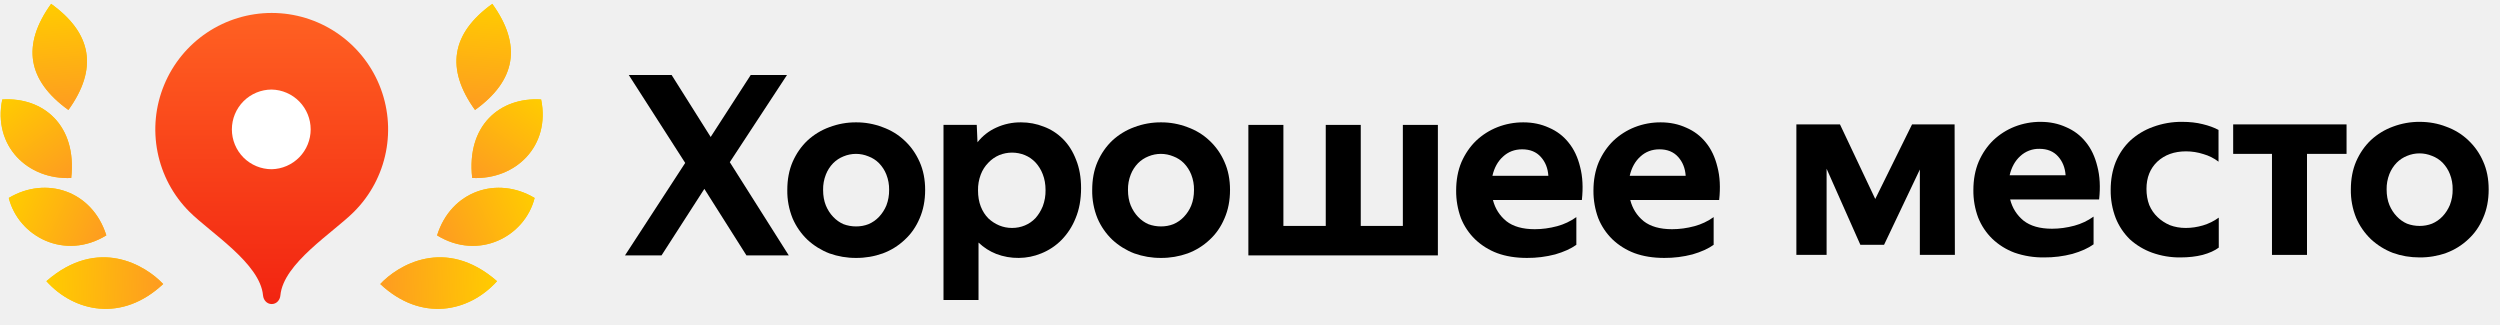
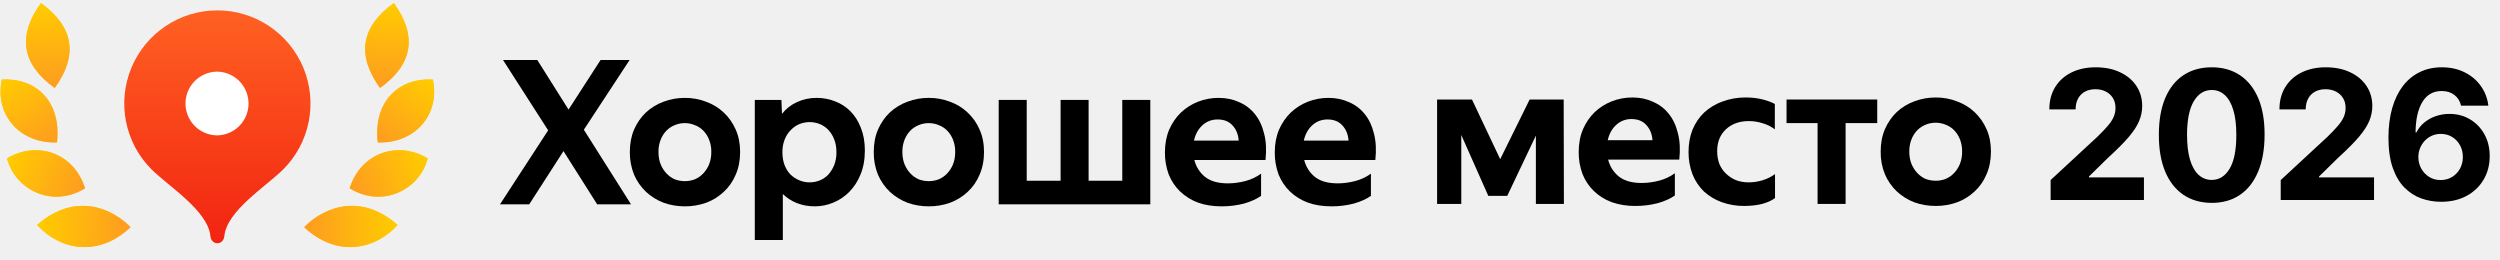
- <svg xmlns="http://www.w3.org/2000/svg" width="100" height="13" viewBox="0 0 100 13" fill="none">
-   <g clip-path="url(#clip0_2068_20750)">
+ <svg xmlns="http://www.w3.org/2000/svg" width="125" height="13" viewBox="0 0 125 13" fill="none">
+   <g clip-path="url(#clip0_2148_20374)">
    <path d="M15.21 11.361C15.898 10.625 17.805 9.436 19.881 11.247C18.767 12.483 16.854 12.902 15.21 11.361Z" fill="#FFCC00" />
-     <path d="M15.21 11.361C15.898 10.625 17.805 9.436 19.881 11.247C18.767 12.483 16.854 12.902 15.21 11.361Z" fill="url(#paint0_linear_2068_20750)" />
+     <path d="M15.21 11.361C15.898 10.625 17.805 9.436 19.881 11.247C18.767 12.483 16.854 12.902 15.21 11.361Z" fill="url(#paint0_linear_2148_20374)" />
    <path d="M17.483 9.416C18.044 7.627 19.895 7.027 21.385 7.919C20.99 9.471 19.142 10.433 17.483 9.416Z" fill="#FFCC00" />
-     <path d="M17.483 9.416C18.044 7.627 19.895 7.027 21.385 7.919C20.99 9.471 19.142 10.433 17.483 9.416Z" fill="url(#paint1_linear_2068_20750)" />
+     <path d="M17.483 9.416C18.044 7.627 19.895 7.027 21.385 7.919C20.99 9.471 19.142 10.433 17.483 9.416Z" fill="url(#paint1_linear_2148_20374)" />
    <path d="M18.888 7.119C18.65 5.02 20 3.876 21.645 3.979C22.026 5.827 20.64 7.199 18.888 7.119Z" fill="#FFCC00" />
-     <path d="M18.888 7.119C18.65 5.02 20 3.876 21.645 3.979C22.026 5.827 20.64 7.199 18.888 7.119Z" fill="url(#paint2_linear_2068_20750)" />
+     <path d="M18.888 7.119C18.65 5.02 20 3.876 21.645 3.979C22.026 5.827 20.64 7.199 18.888 7.119Z" fill="url(#paint2_linear_2148_20374)" />
    <path d="M19.001 4.399C17.817 2.753 18.047 1.338 19.692 0.154C20.877 1.799 20.647 3.214 19.001 4.399Z" fill="#FFCC00" />
-     <path d="M19.001 4.399C17.817 2.753 18.047 1.338 19.692 0.154C20.877 1.799 20.647 3.214 19.001 4.399Z" fill="url(#paint3_linear_2068_20750)" />
+     <path d="M19.001 4.399C17.817 2.753 18.047 1.338 19.692 0.154C20.877 1.799 20.647 3.214 19.001 4.399Z" fill="url(#paint3_linear_2148_20374)" />
    <path d="M6.527 11.361C5.839 10.625 3.931 9.436 1.856 11.247C2.97 12.483 4.883 12.902 6.527 11.361Z" fill="#FFCC00" />
-     <path d="M6.527 11.361C5.839 10.625 3.931 9.436 1.856 11.247C2.97 12.483 4.883 12.902 6.527 11.361Z" fill="url(#paint4_linear_2068_20750)" />
+     <path d="M6.527 11.361C5.839 10.625 3.931 9.436 1.856 11.247C2.97 12.483 4.883 12.902 6.527 11.361Z" fill="url(#paint4_linear_2148_20374)" />
    <path d="M4.254 9.416C3.692 7.627 1.841 7.027 0.351 7.918C0.746 9.47 2.594 10.432 4.253 9.415" fill="#FFCC00" />
-     <path d="M4.254 9.416C3.692 7.627 1.841 7.027 0.351 7.918C0.746 9.47 2.594 10.432 4.253 9.415" fill="url(#paint5_linear_2068_20750)" />
+     <path d="M4.254 9.416C3.692 7.627 1.841 7.027 0.351 7.918C0.746 9.47 2.594 10.432 4.253 9.415" fill="url(#paint5_linear_2148_20374)" />
    <path d="M2.849 7.119C3.086 5.02 1.737 3.876 0.091 3.979C-0.29 5.827 1.095 7.199 2.848 7.119" fill="#FFCC00" />
-     <path d="M2.849 7.119C3.086 5.02 1.737 3.876 0.091 3.979C-0.29 5.827 1.095 7.199 2.848 7.119" fill="url(#paint6_linear_2068_20750)" />
+     <path d="M2.849 7.119C3.086 5.02 1.737 3.876 0.091 3.979C-0.29 5.827 1.095 7.199 2.848 7.119" fill="url(#paint6_linear_2148_20374)" />
    <path d="M2.736 4.399C3.92 2.753 3.69 1.338 2.045 0.154C0.86 1.799 1.09 3.214 2.736 4.399Z" fill="#FFCC00" />
-     <path d="M2.736 4.399C3.92 2.753 3.69 1.338 2.045 0.154C0.86 1.799 1.09 3.214 2.736 4.399Z" fill="url(#paint7_linear_2068_20750)" />
-     <path d="M10.868 0.518C9.948 0.518 9.048 0.792 8.282 1.303C7.517 1.815 6.92 2.542 6.568 3.393C6.215 4.243 6.122 5.179 6.302 6.083C6.481 6.986 6.923 7.816 7.574 8.467C8.417 9.311 10.403 10.532 10.521 11.814C10.538 12.006 10.677 12.162 10.868 12.162C11.059 12.162 11.199 12.006 11.216 11.814C11.334 10.532 13.318 9.314 14.161 8.47C14.812 7.819 15.256 6.989 15.435 6.086C15.615 5.182 15.523 4.246 15.171 3.394C14.818 2.543 14.222 1.816 13.456 1.304C12.69 0.792 11.79 0.518 10.868 0.518Z" fill="url(#paint8_linear_2068_20750)" />
+     <path d="M2.736 4.399C3.92 2.753 3.69 1.338 2.045 0.154C0.86 1.799 1.09 3.214 2.736 4.399Z" fill="url(#paint7_linear_2148_20374)" />
+     <path d="M10.868 0.518C9.948 0.518 9.048 0.792 8.282 1.303C7.517 1.815 6.92 2.542 6.568 3.393C6.215 4.243 6.122 5.179 6.302 6.083C6.481 6.986 6.923 7.816 7.574 8.467C8.417 9.311 10.403 10.532 10.521 11.814C10.538 12.006 10.677 12.162 10.868 12.162C11.059 12.162 11.199 12.006 11.216 11.814C11.334 10.532 13.318 9.314 14.161 8.47C14.812 7.819 15.256 6.989 15.435 6.086C15.615 5.182 15.523 4.246 15.171 3.394C14.818 2.543 14.222 1.816 13.456 1.304C12.69 0.792 11.79 0.518 10.868 0.518Z" fill="url(#paint8_linear_2148_20374)" />
    <path d="M10.868 6.769C10.446 6.769 10.04 6.602 9.741 6.303C9.443 6.004 9.275 5.598 9.275 5.176C9.275 4.753 9.443 4.348 9.741 4.049C10.04 3.75 10.446 3.582 10.868 3.582C11.285 3.591 11.681 3.763 11.973 4.061C12.264 4.359 12.427 4.759 12.427 5.175C12.427 5.592 12.264 5.992 11.973 6.29C11.681 6.588 11.285 6.76 10.868 6.769" fill="white" />
  </g>
  <path d="M96.785 9.037C96.96 9.037 97.125 9.007 97.28 8.947C97.44 8.88 97.584 8.78 97.703 8.654C97.823 8.527 97.921 8.376 97.995 8.201C98.072 8.001 98.11 7.789 98.106 7.576C98.11 7.366 98.073 7.157 97.995 6.961C97.929 6.792 97.829 6.638 97.703 6.507C97.584 6.387 97.439 6.294 97.28 6.235C96.961 6.102 96.601 6.102 96.282 6.235C96.127 6.297 95.987 6.389 95.869 6.507C95.742 6.638 95.643 6.792 95.576 6.961C95.499 7.157 95.461 7.366 95.465 7.576C95.465 7.811 95.502 8.019 95.576 8.201C95.65 8.376 95.748 8.527 95.869 8.654C95.989 8.782 96.127 8.88 96.282 8.947C96.443 9.007 96.611 9.037 96.785 9.037ZM96.785 10.297C96.409 10.297 96.053 10.237 95.717 10.116C95.393 9.992 95.096 9.807 94.84 9.571C94.587 9.329 94.384 9.037 94.246 8.715C94.099 8.353 94.027 7.966 94.034 7.576C94.034 7.159 94.105 6.786 94.246 6.457C94.394 6.121 94.592 5.836 94.84 5.6C95.094 5.366 95.392 5.184 95.717 5.066C96.059 4.937 96.421 4.872 96.785 4.874C97.162 4.874 97.515 4.938 97.844 5.066C98.18 5.187 98.472 5.365 98.721 5.6C98.98 5.841 99.186 6.133 99.326 6.457C99.474 6.786 99.547 7.159 99.547 7.576C99.547 7.999 99.474 8.379 99.326 8.715C99.185 9.051 98.987 9.336 98.731 9.571C98.478 9.81 98.18 9.995 97.854 10.116C97.511 10.239 97.15 10.3 96.785 10.297Z" fill="black" />
  <path d="M93.862 4.976V6.155H92.28V10.196H90.879V6.155H89.327V4.976H93.862Z" fill="black" />
  <path d="M87.219 10.297C86.831 10.302 86.446 10.237 86.08 10.106C85.753 9.987 85.452 9.806 85.194 9.572C84.949 9.332 84.756 9.043 84.629 8.725C84.491 8.365 84.422 7.982 84.427 7.596C84.427 7.186 84.495 6.813 84.629 6.477C84.77 6.141 84.965 5.856 85.213 5.621C85.477 5.381 85.785 5.195 86.121 5.076C86.495 4.938 86.891 4.869 87.29 4.874C87.592 4.874 87.865 4.905 88.106 4.966C88.355 5.026 88.567 5.103 88.741 5.197V6.467C88.561 6.329 88.356 6.226 88.137 6.164C87.912 6.091 87.677 6.054 87.441 6.054C86.971 6.054 86.588 6.192 86.292 6.467C86.003 6.743 85.859 7.105 85.859 7.556C85.859 7.791 85.896 8.006 85.97 8.201C86.05 8.389 86.161 8.55 86.302 8.684C86.444 8.819 86.608 8.927 86.796 9.007C86.991 9.081 87.203 9.118 87.431 9.118C87.66 9.118 87.888 9.084 88.117 9.017C88.345 8.949 88.557 8.845 88.751 8.705V9.904C88.59 10.025 88.376 10.122 88.106 10.196C87.838 10.264 87.542 10.297 87.219 10.297Z" fill="black" />
-   <path d="M81.767 10.297C81.363 10.303 80.96 10.239 80.578 10.106C80.248 9.983 79.946 9.794 79.691 9.551C79.446 9.312 79.254 9.023 79.127 8.705C78.996 8.353 78.931 7.981 78.935 7.606C78.935 7.182 79.006 6.803 79.147 6.467C79.294 6.131 79.489 5.846 79.731 5.611C79.979 5.376 80.27 5.191 80.588 5.066C80.919 4.937 81.271 4.872 81.626 4.874C81.996 4.874 82.335 4.945 82.644 5.086C82.96 5.221 83.222 5.419 83.43 5.681C83.646 5.943 83.8 6.269 83.894 6.658C83.995 7.042 84.019 7.482 83.965 7.979H80.406C80.494 8.322 80.672 8.604 80.941 8.825C81.217 9.041 81.596 9.149 82.08 9.149C82.376 9.149 82.675 9.108 82.977 9.027C83.252 8.953 83.511 8.83 83.743 8.664V9.773C83.528 9.928 83.246 10.055 82.896 10.156C82.528 10.252 82.148 10.3 81.767 10.297ZM81.576 5.953C81.292 5.947 81.017 6.052 80.81 6.245C80.602 6.433 80.46 6.689 80.386 7.011H82.624C82.604 6.709 82.503 6.457 82.322 6.256C82.141 6.054 81.892 5.953 81.576 5.953Z" fill="black" />
+   <path d="M81.767 10.297C81.363 10.303 80.96 10.239 80.578 10.106C80.248 9.983 79.946 9.794 79.691 9.551C79.446 9.311 79.254 9.023 79.127 8.705C78.996 8.353 78.931 7.981 78.935 7.606C78.935 7.182 79.006 6.803 79.147 6.467C79.294 6.131 79.489 5.846 79.731 5.611C79.979 5.376 80.27 5.191 80.588 5.066C80.919 4.937 81.271 4.872 81.626 4.874C81.996 4.874 82.335 4.945 82.644 5.086C82.96 5.221 83.222 5.419 83.43 5.681C83.646 5.943 83.8 6.269 83.894 6.658C83.995 7.042 84.019 7.482 83.965 7.979H80.406C80.494 8.322 80.672 8.604 80.941 8.825C81.217 9.041 81.596 9.149 82.08 9.149C82.376 9.149 82.675 9.108 82.977 9.027C83.252 8.953 83.511 8.83 83.743 8.664V9.773C83.528 9.928 83.246 10.055 82.896 10.156C82.528 10.252 82.148 10.3 81.767 10.297ZM81.576 5.953C81.292 5.947 81.017 6.052 80.81 6.245C80.602 6.433 80.46 6.689 80.386 7.011H82.624C82.604 6.709 82.503 6.457 82.322 6.256C82.141 6.054 81.892 5.953 81.576 5.953Z" fill="black" />
  <path d="M73.599 4.976L75.01 7.959L76.482 4.976H78.184L78.195 10.196H76.794V6.78L75.362 9.793H74.415L73.064 6.749V10.196H71.855V4.976L73.599 4.976Z" fill="black" />
  <path d="M66.57 10.317C66.127 10.317 65.731 10.254 65.381 10.126C65.051 10.003 64.749 9.814 64.494 9.571C64.249 9.331 64.056 9.043 63.929 8.725C63.8 8.373 63.735 8.001 63.738 7.626C63.738 7.202 63.809 6.823 63.949 6.487C64.097 6.151 64.292 5.866 64.534 5.631C64.783 5.396 65.073 5.211 65.391 5.086C65.722 4.957 66.074 4.892 66.429 4.894C66.799 4.894 67.138 4.965 67.447 5.106C67.763 5.241 68.025 5.439 68.234 5.701C68.449 5.963 68.603 6.289 68.697 6.678C68.798 7.061 68.821 7.502 68.767 7.999H65.21C65.297 8.342 65.475 8.624 65.744 8.845C66.019 9.061 66.399 9.168 66.883 9.168C67.178 9.168 67.477 9.128 67.779 9.047C68.055 8.973 68.314 8.85 68.546 8.684V9.793C68.331 9.947 68.048 10.075 67.699 10.176C67.331 10.272 66.951 10.32 66.57 10.317ZM66.379 5.973C66.077 5.973 65.821 6.071 65.612 6.265C65.404 6.453 65.263 6.709 65.189 7.031H67.427C67.407 6.729 67.306 6.477 67.124 6.276C66.943 6.074 66.694 5.973 66.379 5.973Z" fill="black" />
  <path d="M61.078 10.317C60.635 10.317 60.238 10.254 59.889 10.126C59.559 10.003 59.257 9.814 59.002 9.571C58.756 9.331 58.564 9.043 58.437 8.725C58.308 8.373 58.243 8.001 58.246 7.626C58.246 7.202 58.316 6.823 58.457 6.487C58.605 6.151 58.8 5.866 59.042 5.631C59.29 5.396 59.581 5.211 59.899 5.086C60.23 4.957 60.582 4.892 60.937 4.894C61.307 4.894 61.646 4.965 61.955 5.106C62.271 5.241 62.533 5.439 62.741 5.701C62.956 5.963 63.111 6.289 63.205 6.678C63.306 7.061 63.329 7.502 63.275 7.999H59.717C59.805 8.342 59.983 8.624 60.252 8.845C60.527 9.061 60.907 9.168 61.391 9.168C61.686 9.168 61.985 9.128 62.287 9.047C62.562 8.973 62.822 8.85 63.054 8.684V9.793C62.838 9.947 62.556 10.075 62.207 10.176C61.839 10.272 61.459 10.32 61.078 10.317ZM60.887 5.973C60.584 5.973 60.329 6.071 60.12 6.265C59.912 6.453 59.771 6.709 59.697 7.031H61.934C61.915 6.729 61.814 6.477 61.632 6.276C61.451 6.074 61.202 5.973 60.887 5.973Z" fill="black" />
  <path d="M49.935 4.996H51.336V9.037H53.03V4.996H54.43V9.037H56.114V4.996H57.515V10.216H49.935V4.996Z" fill="black" />
  <path d="M46.44 9.057C46.614 9.057 46.779 9.027 46.934 8.967C47.094 8.9 47.238 8.8 47.356 8.674C47.481 8.542 47.581 8.389 47.649 8.221C47.723 8.039 47.76 7.831 47.76 7.596C47.764 7.386 47.726 7.177 47.649 6.981C47.582 6.812 47.483 6.658 47.356 6.527C47.237 6.407 47.093 6.314 46.934 6.255C46.614 6.122 46.255 6.122 45.936 6.255C45.781 6.317 45.64 6.409 45.522 6.527C45.396 6.658 45.296 6.812 45.23 6.981C45.153 7.177 45.115 7.386 45.119 7.596C45.119 7.831 45.156 8.039 45.23 8.221C45.304 8.396 45.401 8.547 45.522 8.674C45.644 8.802 45.781 8.9 45.936 8.967C46.097 9.027 46.265 9.057 46.44 9.057ZM46.44 10.317C46.075 10.32 45.714 10.258 45.371 10.136C45.047 10.011 44.749 9.827 44.494 9.591C44.24 9.349 44.038 9.057 43.9 8.735C43.753 8.373 43.681 7.986 43.688 7.596C43.688 7.179 43.758 6.806 43.9 6.477C44.047 6.141 44.246 5.856 44.494 5.62C44.748 5.386 45.046 5.204 45.371 5.086C45.712 4.957 46.075 4.892 46.44 4.894C46.801 4.892 47.16 4.957 47.498 5.086C47.834 5.207 48.126 5.385 48.375 5.62C48.634 5.861 48.84 6.153 48.979 6.477C49.127 6.806 49.201 7.179 49.201 7.596C49.201 8.019 49.127 8.399 48.979 8.735C48.838 9.071 48.64 9.357 48.385 9.591C48.132 9.83 47.833 10.015 47.508 10.136C47.165 10.258 46.803 10.32 46.44 10.317Z" fill="black" />
  <path d="M39.07 4.996L39.1 5.691C39.298 5.438 39.554 5.238 39.847 5.106C40.159 4.962 40.5 4.89 40.844 4.894C41.16 4.894 41.462 4.952 41.751 5.066C42.041 5.174 42.296 5.338 42.518 5.56C42.739 5.781 42.914 6.056 43.041 6.386C43.176 6.716 43.243 7.095 43.243 7.525C43.243 7.982 43.169 8.385 43.021 8.735C42.893 9.058 42.701 9.353 42.457 9.602C42.227 9.833 41.953 10.015 41.651 10.136C41.366 10.254 41.061 10.315 40.753 10.317C40.444 10.321 40.136 10.267 39.847 10.156C39.584 10.052 39.344 9.898 39.141 9.702V12H37.74V4.996H39.07ZM41.822 7.606C41.822 7.371 41.785 7.159 41.711 6.971C41.645 6.796 41.546 6.635 41.419 6.497C41.3 6.371 41.156 6.271 40.996 6.205C40.666 6.071 40.297 6.071 39.968 6.205C39.804 6.275 39.656 6.378 39.534 6.508C39.401 6.643 39.298 6.804 39.231 6.981C39.154 7.184 39.116 7.399 39.121 7.616C39.121 7.858 39.158 8.073 39.231 8.261C39.305 8.449 39.406 8.607 39.534 8.735C39.662 8.855 39.806 8.949 39.968 9.017C40.129 9.084 40.3 9.118 40.482 9.118C40.663 9.118 40.835 9.084 40.996 9.017C41.157 8.95 41.298 8.852 41.419 8.725C41.539 8.59 41.636 8.432 41.711 8.251C41.788 8.045 41.826 7.826 41.822 7.606Z" fill="black" />
  <path d="M34.244 9.057C34.419 9.057 34.584 9.027 34.738 8.967C34.898 8.9 35.042 8.8 35.161 8.674C35.285 8.541 35.384 8.388 35.454 8.221C35.531 8.021 35.568 7.809 35.565 7.596C35.569 7.386 35.531 7.177 35.454 6.981C35.388 6.812 35.288 6.658 35.161 6.527C35.042 6.407 34.898 6.314 34.738 6.255C34.419 6.122 34.06 6.122 33.74 6.255C33.586 6.317 33.445 6.409 33.327 6.527C33.2 6.658 33.101 6.812 33.035 6.981C32.958 7.177 32.92 7.386 32.924 7.596C32.924 7.831 32.961 8.039 33.035 8.221C33.108 8.396 33.206 8.547 33.327 8.674C33.448 8.802 33.586 8.9 33.74 8.967C33.901 9.027 34.069 9.057 34.244 9.057ZM34.244 10.317C33.88 10.32 33.519 10.258 33.176 10.136C32.852 10.011 32.554 9.827 32.299 9.591C32.045 9.349 31.843 9.057 31.704 8.735C31.558 8.373 31.485 7.986 31.492 7.596C31.492 7.179 31.563 6.806 31.704 6.477C31.852 6.141 32.05 5.856 32.299 5.62C32.553 5.386 32.851 5.204 33.176 5.086C33.517 4.957 33.879 4.892 34.244 4.894C34.606 4.892 34.965 4.957 35.302 5.086C35.638 5.207 35.931 5.385 36.179 5.62C36.435 5.856 36.636 6.141 36.785 6.477C36.932 6.806 37.006 7.179 37.006 7.596C37.006 8.019 36.932 8.399 36.785 8.735C36.643 9.071 36.444 9.357 36.189 9.591C35.936 9.83 35.638 10.015 35.312 10.136C34.97 10.258 34.608 10.32 34.244 10.317Z" fill="black" />
  <path d="M29.192 6.487L31.551 10.216H29.858L28.174 7.555L26.461 10.216H25L27.408 6.517L25.151 3H26.865L28.427 5.479L30.029 3H31.48L29.192 6.487Z" fill="black" />
+   <path d="M102.531 10V9.003L104.86 6.846C105.059 6.654 105.225 6.481 105.359 6.328C105.495 6.174 105.599 6.024 105.669 5.877C105.739 5.728 105.775 5.567 105.775 5.395C105.775 5.203 105.731 5.038 105.643 4.899C105.556 4.759 105.437 4.651 105.286 4.576C105.134 4.5 104.963 4.461 104.771 4.461C104.571 4.461 104.396 4.502 104.247 4.583C104.098 4.664 103.983 4.78 103.902 4.931C103.821 5.082 103.78 5.262 103.78 5.471H102.467C102.467 5.043 102.564 4.671 102.757 4.356C102.951 4.04 103.223 3.797 103.572 3.624C103.922 3.451 104.325 3.365 104.781 3.365C105.249 3.365 105.657 3.448 106.005 3.614C106.354 3.778 106.626 4.006 106.82 4.298C107.013 4.59 107.11 4.925 107.11 5.302C107.11 5.549 107.061 5.793 106.963 6.034C106.868 6.274 106.696 6.542 106.449 6.836C106.202 7.128 105.853 7.478 105.404 7.887L104.448 8.824V8.869H107.197V10H102.531ZM110.586 10.144C110.036 10.142 109.563 10.006 109.167 9.738C108.773 9.469 108.469 9.081 108.256 8.571C108.045 8.062 107.941 7.45 107.943 6.734C107.943 6.02 108.048 5.412 108.259 4.909C108.472 4.406 108.776 4.023 109.17 3.761C109.566 3.497 110.038 3.365 110.586 3.365C111.133 3.365 111.604 3.497 111.999 3.761C112.395 4.026 112.7 4.409 112.913 4.912C113.126 5.413 113.231 6.02 113.229 6.734C113.229 7.452 113.122 8.065 112.909 8.575C112.698 9.084 112.396 9.473 112.002 9.741C111.608 10.01 111.136 10.144 110.586 10.144ZM110.586 8.996C110.961 8.996 111.26 8.808 111.484 8.431C111.708 8.054 111.818 7.488 111.816 6.734C111.816 6.237 111.765 5.824 111.663 5.494C111.563 5.163 111.42 4.915 111.235 4.749C111.051 4.583 110.835 4.5 110.586 4.5C110.213 4.5 109.915 4.686 109.691 5.059C109.467 5.432 109.354 5.99 109.352 6.734C109.352 7.237 109.402 7.656 109.502 7.993C109.605 8.327 109.749 8.579 109.934 8.747C110.119 8.913 110.337 8.996 110.586 8.996ZM114.036 10V9.003L116.366 6.846C116.564 6.654 116.73 6.481 116.864 6.328C117.001 6.174 117.104 6.024 117.174 5.877C117.245 5.728 117.28 5.567 117.28 5.395C117.28 5.203 117.236 5.038 117.149 4.899C117.061 4.759 116.942 4.651 116.791 4.576C116.639 4.5 116.468 4.461 116.276 4.461C116.076 4.461 115.901 4.502 115.752 4.583C115.603 4.664 115.488 4.78 115.407 4.931C115.326 5.082 115.285 5.262 115.285 5.471H113.972C113.972 5.043 114.069 4.671 114.263 4.356C114.457 4.04 114.728 3.797 115.078 3.624C115.427 3.451 115.83 3.365 116.286 3.365C116.755 3.365 117.163 3.448 117.51 3.614C117.859 3.778 118.131 4.006 118.325 4.298C118.519 4.59 118.616 4.925 118.616 5.302C118.616 5.549 118.567 5.793 118.469 6.034C118.373 6.274 118.201 6.542 117.954 6.836C117.707 7.128 117.359 7.478 116.909 7.887L115.953 8.824V8.869H118.702V10H114.036ZM122.037 10.089C121.7 10.087 121.375 10.031 121.062 9.92C120.751 9.809 120.472 9.629 120.225 9.38C119.977 9.131 119.781 8.8 119.637 8.389C119.494 7.978 119.422 7.473 119.422 6.874C119.425 6.325 119.487 5.833 119.611 5.401C119.737 4.966 119.916 4.598 120.148 4.295C120.382 3.993 120.663 3.762 120.988 3.605C121.314 3.445 121.68 3.365 122.085 3.365C122.522 3.365 122.907 3.45 123.242 3.621C123.576 3.789 123.845 4.018 124.047 4.308C124.252 4.598 124.375 4.923 124.418 5.283H123.053C123 5.055 122.888 4.876 122.718 4.746C122.547 4.616 122.336 4.551 122.085 4.551C121.659 4.551 121.335 4.736 121.113 5.107C120.894 5.478 120.782 5.982 120.778 6.619H120.822C120.92 6.425 121.052 6.26 121.219 6.123C121.387 5.985 121.578 5.879 121.791 5.807C122.006 5.732 122.233 5.695 122.471 5.695C122.859 5.695 123.204 5.787 123.507 5.97C123.81 6.151 124.048 6.4 124.223 6.718C124.398 7.035 124.485 7.398 124.485 7.808C124.485 8.251 124.382 8.645 124.175 8.99C123.97 9.335 123.684 9.606 123.315 9.802C122.949 9.996 122.523 10.092 122.037 10.089ZM122.03 9.003C122.243 9.003 122.434 8.952 122.602 8.849C122.771 8.747 122.903 8.609 122.999 8.434C123.095 8.259 123.143 8.063 123.143 7.846C123.143 7.629 123.095 7.434 122.999 7.261C122.905 7.088 122.775 6.951 122.609 6.849C122.443 6.746 122.253 6.695 122.04 6.695C121.88 6.695 121.732 6.725 121.596 6.785C121.462 6.844 121.343 6.928 121.241 7.034C121.141 7.141 121.062 7.264 121.004 7.405C120.947 7.543 120.918 7.691 120.918 7.849C120.918 8.06 120.966 8.253 121.062 8.428C121.16 8.602 121.292 8.742 121.458 8.846C121.627 8.951 121.817 9.003 122.03 9.003Z" fill="black" />
  <defs>
-     <linearGradient id="paint0_linear_2068_20750" x1="19.866" y1="11.409" x2="15.206" y2="11.586" gradientUnits="userSpaceOnUse">
+     <linearGradient id="paint0_linear_2148_20374" x1="19.866" y1="11.409" x2="15.206" y2="11.586" gradientUnits="userSpaceOnUse">
      <stop stop-color="#FFCC00" />
      <stop offset="1" stop-color="#FE9B21" />
    </linearGradient>
-     <linearGradient id="paint1_linear_2068_20750" x1="21.381" y1="7.924" x2="17.571" y2="9.661" gradientUnits="userSpaceOnUse">
+     <linearGradient id="paint1_linear_2148_20374" x1="21.381" y1="7.924" x2="17.571" y2="9.661" gradientUnits="userSpaceOnUse">
      <stop stop-color="#FFCC00" />
      <stop offset="1" stop-color="#FE9B21" />
    </linearGradient>
-     <linearGradient id="paint2_linear_2068_20750" x1="21.589" y1="3.937" x2="19.135" y2="7.332" gradientUnits="userSpaceOnUse">
+     <linearGradient id="paint2_linear_2148_20374" x1="21.589" y1="3.937" x2="19.135" y2="7.332" gradientUnits="userSpaceOnUse">
      <stop stop-color="#FFCC00" />
      <stop offset="1" stop-color="#FE9B21" />
    </linearGradient>
-     <linearGradient id="paint3_linear_2068_20750" x1="19.656" y1="0.154" x2="19.307" y2="4.448" gradientUnits="userSpaceOnUse">
+     <linearGradient id="paint3_linear_2148_20374" x1="19.656" y1="0.154" x2="19.307" y2="4.448" gradientUnits="userSpaceOnUse">
      <stop stop-color="#FFCC00" />
      <stop offset="1" stop-color="#FE9B21" />
    </linearGradient>
-     <linearGradient id="paint4_linear_2068_20750" x1="1.871" y1="11.409" x2="6.531" y2="11.586" gradientUnits="userSpaceOnUse">
+     <linearGradient id="paint4_linear_2148_20374" x1="1.871" y1="11.409" x2="6.531" y2="11.586" gradientUnits="userSpaceOnUse">
      <stop stop-color="#FFCC00" />
      <stop offset="1" stop-color="#FE9B21" />
    </linearGradient>
-     <linearGradient id="paint5_linear_2068_20750" x1="0.356" y1="7.924" x2="4.166" y2="9.661" gradientUnits="userSpaceOnUse">
+     <linearGradient id="paint5_linear_2148_20374" x1="0.356" y1="7.924" x2="4.166" y2="9.661" gradientUnits="userSpaceOnUse">
      <stop stop-color="#FFCC00" />
      <stop offset="1" stop-color="#FE9B21" />
    </linearGradient>
-     <linearGradient id="paint6_linear_2068_20750" x1="0.148" y1="3.937" x2="2.601" y2="7.332" gradientUnits="userSpaceOnUse">
+     <linearGradient id="paint6_linear_2148_20374" x1="0.148" y1="3.937" x2="2.601" y2="7.332" gradientUnits="userSpaceOnUse">
      <stop stop-color="#FFCC00" />
      <stop offset="1" stop-color="#FE9B21" />
    </linearGradient>
-     <linearGradient id="paint7_linear_2068_20750" x1="2.081" y1="0.154" x2="2.43" y2="4.448" gradientUnits="userSpaceOnUse">
+     <linearGradient id="paint7_linear_2148_20374" x1="2.081" y1="0.154" x2="2.43" y2="4.448" gradientUnits="userSpaceOnUse">
      <stop stop-color="#FFCC00" />
      <stop offset="1" stop-color="#FE9B21" />
    </linearGradient>
-     <linearGradient id="paint8_linear_2068_20750" x1="10.868" y1="0.518" x2="10.868" y2="12.162" gradientUnits="userSpaceOnUse">
+     <linearGradient id="paint8_linear_2148_20374" x1="10.868" y1="0.518" x2="10.868" y2="12.162" gradientUnits="userSpaceOnUse">
      <stop stop-color="#FF6122" />
      <stop offset="1" stop-color="#F22411" />
    </linearGradient>
-     <clipPath id="clip0_2068_20750">
+     <clipPath id="clip0_2148_20374">
      <rect width="21.737" height="12.421" fill="white" />
    </clipPath>
  </defs>
</svg>
